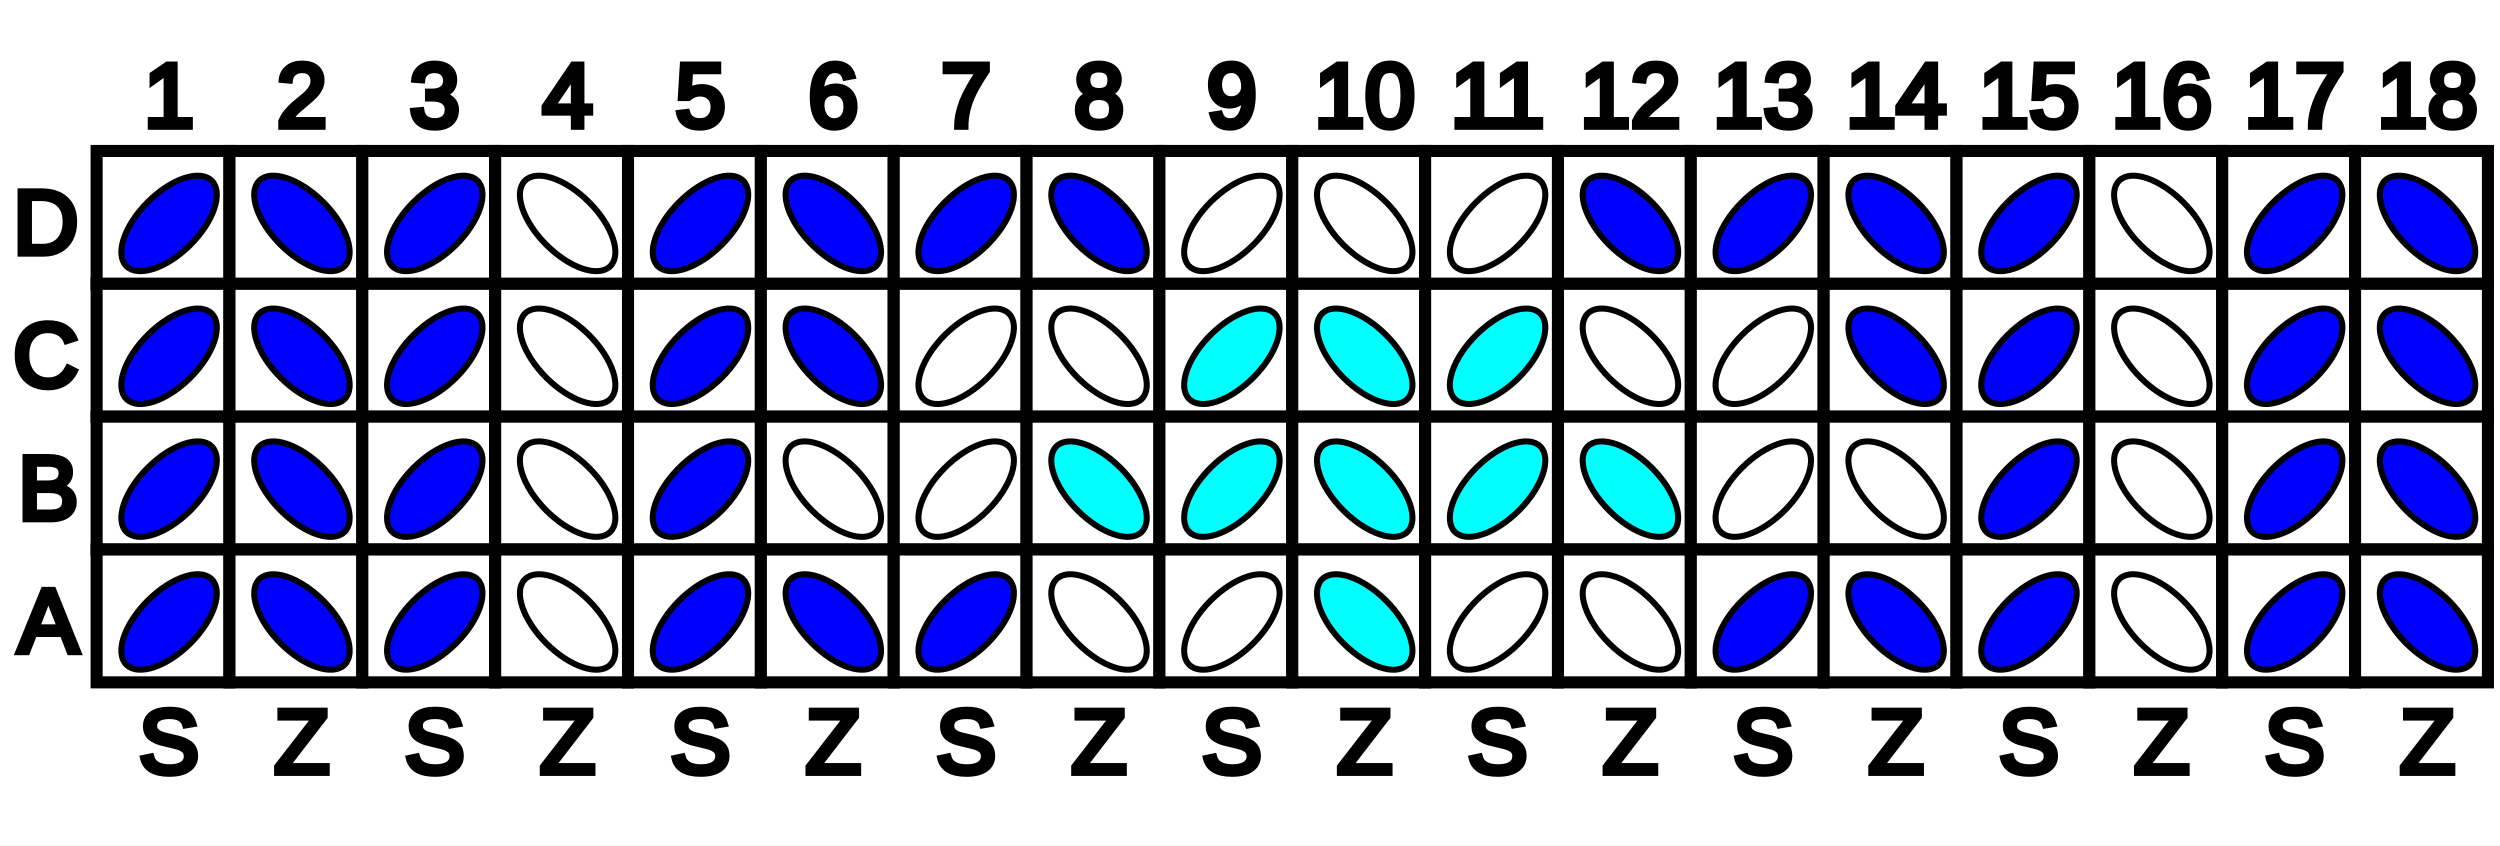
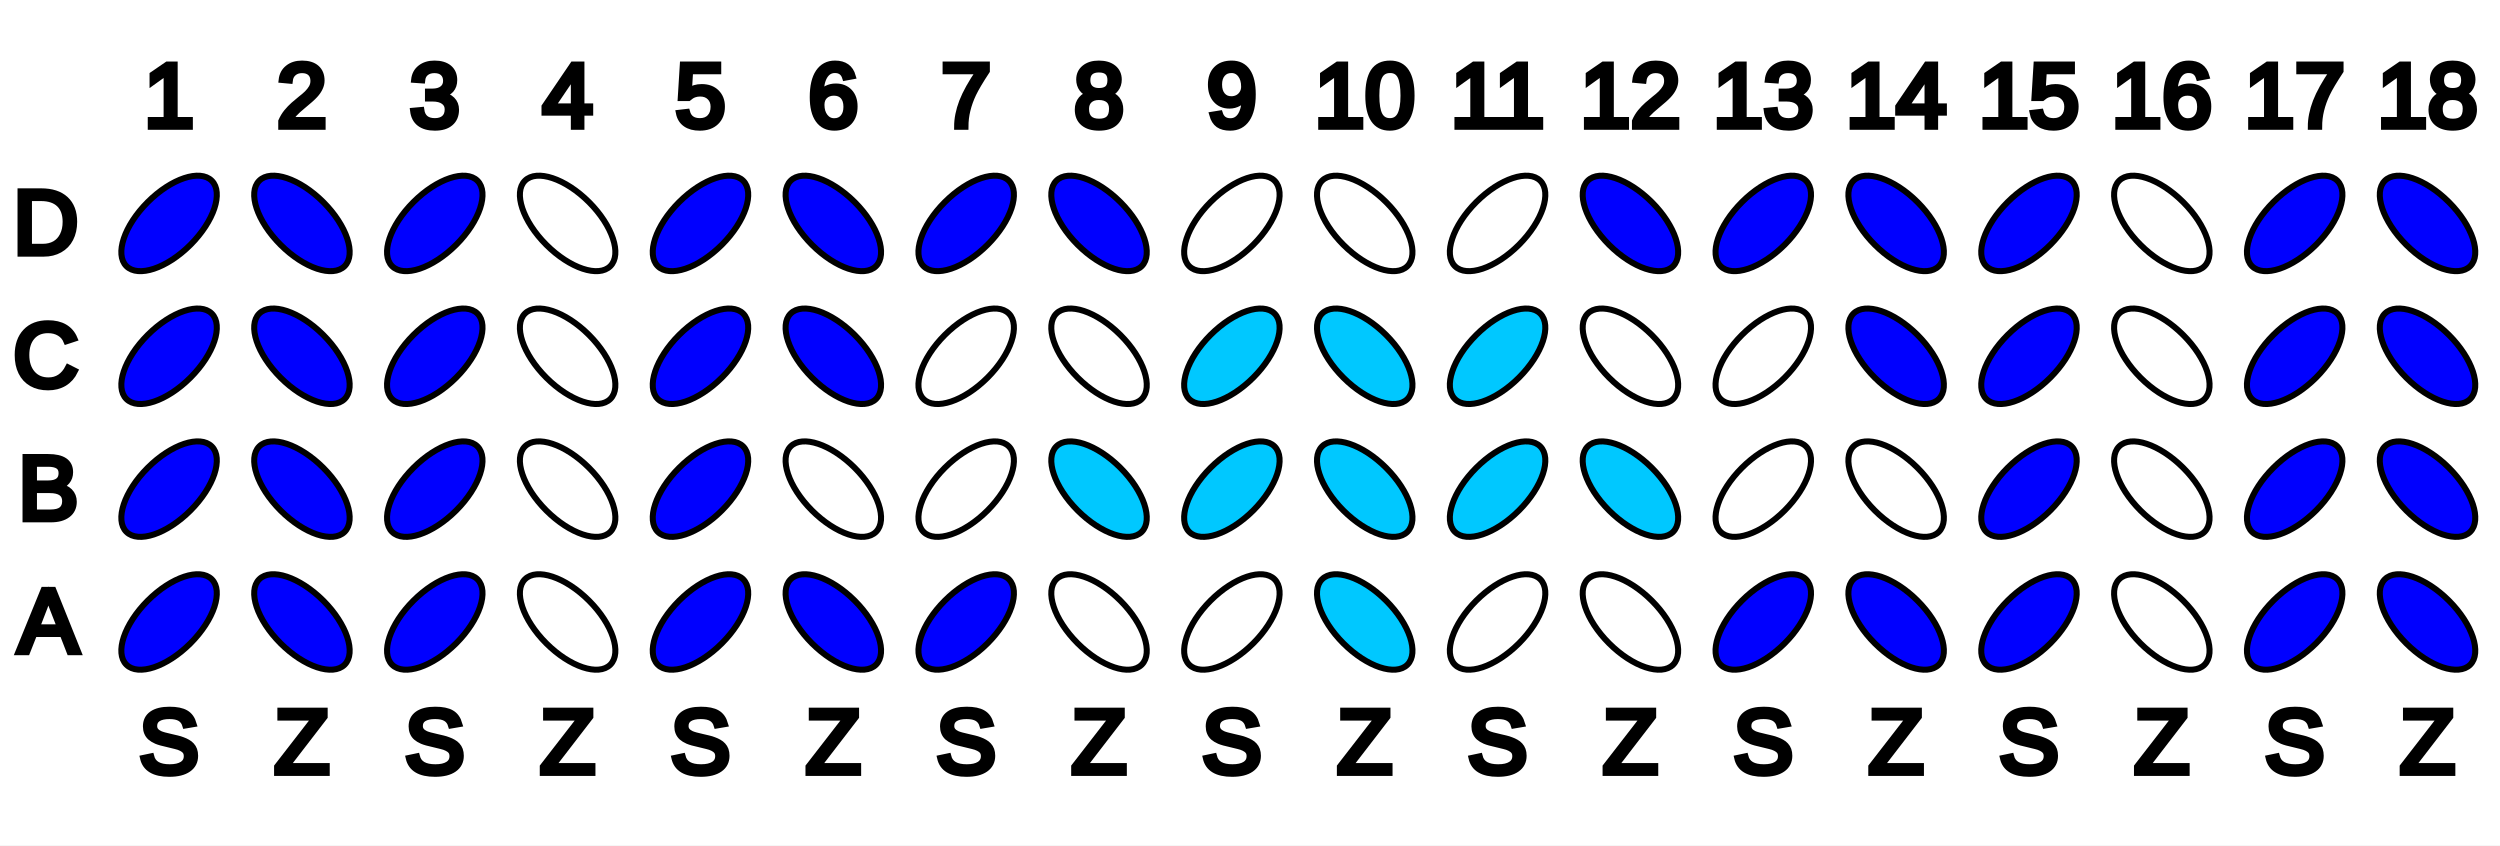
<svg xmlns="http://www.w3.org/2000/svg" version="1.1" viewBox="0 0 414 140" style="width: 414px; height: 140px;">
  <rect x="0" y="0" width="414" height="140" fill="#ffffff" stroke="#000000" stroke-width="0" />
  <pattern id="fillpat" x="0" y="0" width="4" height="4" patternUnits="userSpaceOnUse">
    <rect x="0" y="0" width="2" height="2" fill="#000000" stroke="#000000" stroke-width="0" />
    <rect x="2" y="2" width="2" height="2" fill="#000000" stroke="#000000" stroke-width="0" />
  </pattern>
  <g>
    <text x="28" y="21" stroke="#000000" style="font: 15px Arial; text-anchor: middle;">1</text>
    <text x="50" y="21" stroke="#000000" style="font: 15px Arial; text-anchor: middle;">2</text>
    <text x="72" y="21" stroke="#000000" style="font: 15px Arial; text-anchor: middle;">3</text>
    <text x="94" y="21" stroke="#000000" style="font: 15px Arial; text-anchor: middle;">4</text>
    <text x="116" y="21" stroke="#000000" style="font: 15px Arial; text-anchor: middle;">5</text>
    <text x="138" y="21" stroke="#000000" style="font: 15px Arial; text-anchor: middle;">6</text>
    <text x="160" y="21" stroke="#000000" style="font: 15px Arial; text-anchor: middle;">7</text>
    <text x="182" y="21" stroke="#000000" style="font: 15px Arial; text-anchor: middle;">8</text>
    <text x="204" y="21" stroke="#000000" style="font: 15px Arial; text-anchor: middle;">9</text>
    <text x="226" y="21" stroke="#000000" style="font: 15px Arial; text-anchor: middle;">10</text>
    <text x="248" y="21" stroke="#000000" style="font: 15px Arial; text-anchor: middle;">11</text>
    <text x="270" y="21" stroke="#000000" style="font: 15px Arial; text-anchor: middle;">12</text>
    <text x="292" y="21" stroke="#000000" style="font: 15px Arial; text-anchor: middle;">13</text>
    <text x="314" y="21" stroke="#000000" style="font: 15px Arial; text-anchor: middle;">14</text>
    <text x="336" y="21" stroke="#000000" style="font: 15px Arial; text-anchor: middle;">15</text>
    <text x="358" y="21" stroke="#000000" style="font: 15px Arial; text-anchor: middle;">16</text>
    <text x="380" y="21" stroke="#000000" style="font: 15px Arial; text-anchor: middle;">17</text>
    <text x="402" y="21" stroke="#000000" style="font: 15px Arial; text-anchor: middle;">18</text>
  </g>
  <g visibility="visible">
    <g>
      <text x="13" y="42" stroke="#000000" style="font: 15px Arial; text-anchor: end;">D</text>
      <text x="13" y="64" stroke="#000000" style="font: 15px Arial; text-anchor: end;">C</text>
      <text x="13" y="86" stroke="#000000" style="font: 15px Arial; text-anchor: end;">B</text>
      <text x="13" y="108" stroke="#000000" style="font: 15px Arial; text-anchor: end;">A</text>
      <text x="28" y="128" stroke="#000000" style="font: 15px Arial; text-anchor: middle;">S</text>
-       <rect x="16" y="25" width="22" height="22" fill="#ffffff" stroke-width="2" stroke="#000000" style="stroke-width: 2px;" />
+       <rect x="16" y="25" width="22" height="22" fill="#ffffff" stroke-width="2" stroke="#000000" style="stroke-width: 0px;" />
      <g transform="translate(28,37) rotate(-45)">
        <ellipse cx="0" cy="0" rx="10" ry="5" fill="#0000ff" stroke="#000000" stroke-width="1" />
      </g>
-       <rect x="16" y="47" width="22" height="22" fill="#ffffff" stroke-width="2" stroke="#000000" style="stroke-width: 2px;" />
+       <rect x="16" y="47" width="22" height="22" fill="#ffffff" stroke-width="2" stroke="#000000" style="stroke-width: 0px;" />
      <g transform="translate(28,59) rotate(-45)">
        <ellipse cx="0" cy="0" rx="10" ry="5" fill="#0000ff" stroke="#000000" stroke-width="1" />
      </g>
-       <rect x="16" y="69" width="22" height="22" fill="#ffffff" stroke-width="2" stroke="#000000" style="stroke-width: 2px;" />
+       <rect x="16" y="69" width="22" height="22" fill="#ffffff" stroke-width="2" stroke="#000000" style="stroke-width: 0px;" />
      <g transform="translate(28,81) rotate(-45)">
        <ellipse cx="0" cy="0" rx="10" ry="5" fill="#0000ff" stroke="#000000" stroke-width="1" />
      </g>
-       <rect x="16" y="91" width="22" height="22" fill="#ffffff" stroke-width="2" stroke="#000000" style="stroke-width: 2px;" />
+       <rect x="16" y="91" width="22" height="22" fill="#ffffff" stroke-width="2" stroke="#000000" style="stroke-width: 0px;" />
      <g transform="translate(28,103) rotate(-45)">
        <ellipse cx="0" cy="0" rx="10" ry="5" fill="#0000ff" stroke="#000000" stroke-width="1" />
      </g>
      <text x="50" y="128" stroke="#000000" style="font: 15px Arial; text-anchor: middle;">Z</text>
-       <rect x="38" y="25" width="22" height="22" fill="#ffffff" stroke-width="2" stroke="#000000" style="stroke-width: 2px;" />
+       <rect x="38" y="25" width="22" height="22" fill="#ffffff" stroke-width="2" stroke="#000000" style="stroke-width: 0px;" />
      <g transform="translate(50,37) rotate(45)">
        <ellipse cx="0" cy="0" rx="10" ry="5" fill="#0000ff" stroke="#000000" stroke-width="1" />
      </g>
-       <rect x="38" y="47" width="22" height="22" fill="#ffffff" stroke-width="2" stroke="#000000" style="stroke-width: 2px;" />
+       <rect x="38" y="47" width="22" height="22" fill="#ffffff" stroke-width="2" stroke="#000000" style="stroke-width: 0px;" />
      <g transform="translate(50,59) rotate(45)">
        <ellipse cx="0" cy="0" rx="10" ry="5" fill="#0000ff" stroke="#000000" stroke-width="1" />
      </g>
-       <rect x="38" y="69" width="22" height="22" fill="#ffffff" stroke-width="2" stroke="#000000" style="stroke-width: 2px;" />
+       <rect x="38" y="69" width="22" height="22" fill="#ffffff" stroke-width="2" stroke="#000000" style="stroke-width: 0px;" />
      <g transform="translate(50,81) rotate(45)">
        <ellipse cx="0" cy="0" rx="10" ry="5" fill="#0000ff" stroke="#000000" stroke-width="1" />
      </g>
-       <rect x="38" y="91" width="22" height="22" fill="#ffffff" stroke-width="2" stroke="#000000" style="stroke-width: 2px;" />
+       <rect x="38" y="91" width="22" height="22" fill="#ffffff" stroke-width="2" stroke="#000000" style="stroke-width: 0px;" />
      <g transform="translate(50,103) rotate(45)">
        <ellipse cx="0" cy="0" rx="10" ry="5" fill="#0000ff" stroke="#000000" stroke-width="1" />
      </g>
      <text x="72" y="128" stroke="#000000" style="font: 15px Arial; text-anchor: middle;">S</text>
-       <rect x="60" y="25" width="22" height="22" fill="#ffffff" stroke-width="2" stroke="#000000" style="stroke-width: 2px;" />
+       <rect x="60" y="25" width="22" height="22" fill="#ffffff" stroke-width="2" stroke="#000000" style="stroke-width: 0px;" />
      <g transform="translate(72,37) rotate(-45)">
        <ellipse cx="0" cy="0" rx="10" ry="5" fill="#0000ff" stroke="#000000" stroke-width="1" />
      </g>
-       <rect x="60" y="47" width="22" height="22" fill="#ffffff" stroke-width="2" stroke="#000000" style="stroke-width: 2px;" />
+       <rect x="60" y="47" width="22" height="22" fill="#ffffff" stroke-width="2" stroke="#000000" style="stroke-width: 0px;" />
      <g transform="translate(72,59) rotate(-45)">
        <ellipse cx="0" cy="0" rx="10" ry="5" fill="#0000ff" stroke="#000000" stroke-width="1" />
      </g>
-       <rect x="60" y="69" width="22" height="22" fill="#ffffff" stroke-width="2" stroke="#000000" style="stroke-width: 2px;" />
+       <rect x="60" y="69" width="22" height="22" fill="#ffffff" stroke-width="2" stroke="#000000" style="stroke-width: 0px;" />
      <g transform="translate(72,81) rotate(-45)">
        <ellipse cx="0" cy="0" rx="10" ry="5" fill="#0000ff" stroke="#000000" stroke-width="1" />
      </g>
-       <rect x="60" y="91" width="22" height="22" fill="#ffffff" stroke-width="2" stroke="#000000" style="stroke-width: 2px;" />
+       <rect x="60" y="91" width="22" height="22" fill="#ffffff" stroke-width="2" stroke="#000000" style="stroke-width: 0px;" />
      <g transform="translate(72,103) rotate(-45)">
        <ellipse cx="0" cy="0" rx="10" ry="5" fill="#0000ff" stroke="#000000" stroke-width="1" />
      </g>
      <text x="94" y="128" stroke="#000000" style="font: 15px Arial; text-anchor: middle;">Z</text>
-       <rect x="82" y="25" width="22" height="22" fill="#ffffff" stroke-width="2" stroke="#000000" style="stroke-width: 2px;" />
+       <rect x="82" y="25" width="22" height="22" fill="#ffffff" stroke-width="2" stroke="#000000" style="stroke-width: 0px;" />
      <g transform="translate(94,37) rotate(45)">
        <ellipse cx="0" cy="0" rx="10" ry="5" fill="#ffffff" stroke="#000000" stroke-width="1" />
      </g>
-       <rect x="82" y="47" width="22" height="22" fill="#ffffff" stroke-width="2" stroke="#000000" style="stroke-width: 2px;" />
+       <rect x="82" y="47" width="22" height="22" fill="#ffffff" stroke-width="2" stroke="#000000" style="stroke-width: 0px;" />
      <g transform="translate(94,59) rotate(45)">
        <ellipse cx="0" cy="0" rx="10" ry="5" fill="#ffffff" stroke="#000000" stroke-width="1" />
      </g>
-       <rect x="82" y="69" width="22" height="22" fill="#ffffff" stroke-width="2" stroke="#000000" style="stroke-width: 2px;" />
+       <rect x="82" y="69" width="22" height="22" fill="#ffffff" stroke-width="2" stroke="#000000" style="stroke-width: 0px;" />
      <g transform="translate(94,81) rotate(45)">
        <ellipse cx="0" cy="0" rx="10" ry="5" fill="#ffffff" stroke="#000000" stroke-width="1" />
      </g>
-       <rect x="82" y="91" width="22" height="22" fill="#ffffff" stroke-width="2" stroke="#000000" style="stroke-width: 2px;" />
+       <rect x="82" y="91" width="22" height="22" fill="#ffffff" stroke-width="2" stroke="#000000" style="stroke-width: 0px;" />
      <g transform="translate(94,103) rotate(45)">
        <ellipse cx="0" cy="0" rx="10" ry="5" fill="#ffffff" stroke="#000000" stroke-width="1" />
      </g>
      <text x="116" y="128" stroke="#000000" style="font: 15px Arial; text-anchor: middle;">S</text>
-       <rect x="104" y="25" width="22" height="22" fill="#ffffff" stroke-width="2" stroke="#000000" style="stroke-width: 2px;" />
+       <rect x="104" y="25" width="22" height="22" fill="#ffffff" stroke-width="2" stroke="#000000" style="stroke-width: 0px;" />
      <g transform="translate(116,37) rotate(-45)">
        <ellipse cx="0" cy="0" rx="10" ry="5" fill="#0000ff" stroke="#000000" stroke-width="1" />
      </g>
-       <rect x="104" y="47" width="22" height="22" fill="#ffffff" stroke-width="2" stroke="#000000" style="stroke-width: 2px;" />
+       <rect x="104" y="47" width="22" height="22" fill="#ffffff" stroke-width="2" stroke="#000000" style="stroke-width: 0px;" />
      <g transform="translate(116,59) rotate(-45)">
        <ellipse cx="0" cy="0" rx="10" ry="5" fill="#0000ff" stroke="#000000" stroke-width="1" />
      </g>
-       <rect x="104" y="69" width="22" height="22" fill="#ffffff" stroke-width="2" stroke="#000000" style="stroke-width: 2px;" />
+       <rect x="104" y="69" width="22" height="22" fill="#ffffff" stroke-width="2" stroke="#000000" style="stroke-width: 0px;" />
      <g transform="translate(116,81) rotate(-45)">
        <ellipse cx="0" cy="0" rx="10" ry="5" fill="#0000ff" stroke="#000000" stroke-width="1" />
      </g>
-       <rect x="104" y="91" width="22" height="22" fill="#ffffff" stroke-width="2" stroke="#000000" style="stroke-width: 2px;" />
+       <rect x="104" y="91" width="22" height="22" fill="#ffffff" stroke-width="2" stroke="#000000" style="stroke-width: 0px;" />
      <g transform="translate(116,103) rotate(-45)">
        <ellipse cx="0" cy="0" rx="10" ry="5" fill="#0000ff" stroke="#000000" stroke-width="1" />
      </g>
      <text x="138" y="128" stroke="#000000" style="font: 15px Arial; text-anchor: middle;">Z</text>
-       <rect x="126" y="25" width="22" height="22" fill="#ffffff" stroke-width="2" stroke="#000000" style="stroke-width: 2px;" />
+       <rect x="126" y="25" width="22" height="22" fill="#ffffff" stroke-width="2" stroke="#000000" style="stroke-width: 0px;" />
      <g transform="translate(138,37) rotate(45)">
        <ellipse cx="0" cy="0" rx="10" ry="5" fill="#0000ff" stroke="#000000" stroke-width="1" />
      </g>
-       <rect x="126" y="47" width="22" height="22" fill="#ffffff" stroke-width="2" stroke="#000000" style="stroke-width: 2px;" />
+       <rect x="126" y="47" width="22" height="22" fill="#ffffff" stroke-width="2" stroke="#000000" style="stroke-width: 0px;" />
      <g transform="translate(138,59) rotate(45)">
        <ellipse cx="0" cy="0" rx="10" ry="5" fill="#0000ff" stroke="#000000" stroke-width="1" />
      </g>
-       <rect x="126" y="69" width="22" height="22" fill="#ffffff" stroke-width="2" stroke="#000000" style="stroke-width: 2px;" />
+       <rect x="126" y="69" width="22" height="22" fill="#ffffff" stroke-width="2" stroke="#000000" style="stroke-width: 0px;" />
      <g transform="translate(138,81) rotate(45)">
        <ellipse cx="0" cy="0" rx="10" ry="5" fill="#ffffff" stroke="#000000" stroke-width="1" />
      </g>
-       <rect x="126" y="91" width="22" height="22" fill="#ffffff" stroke-width="2" stroke="#000000" style="stroke-width: 2px;" />
+       <rect x="126" y="91" width="22" height="22" fill="#ffffff" stroke-width="2" stroke="#000000" style="stroke-width: 0px;" />
      <g transform="translate(138,103) rotate(45)">
        <ellipse cx="0" cy="0" rx="10" ry="5" fill="#0000ff" stroke="#000000" stroke-width="1" />
      </g>
      <text x="160" y="128" stroke="#000000" style="font: 15px Arial; text-anchor: middle;">S</text>
-       <rect x="148" y="25" width="22" height="22" fill="#ffffff" stroke-width="2" stroke="#000000" style="stroke-width: 2px;" />
+       <rect x="148" y="25" width="22" height="22" fill="#ffffff" stroke-width="2" stroke="#000000" style="stroke-width: 0px;" />
      <g transform="translate(160,37) rotate(-45)">
        <ellipse cx="0" cy="0" rx="10" ry="5" fill="#0000ff" stroke="#000000" stroke-width="1" />
      </g>
-       <rect x="148" y="47" width="22" height="22" fill="#ffffff" stroke-width="2" stroke="#000000" style="stroke-width: 2px;" />
+       <rect x="148" y="47" width="22" height="22" fill="#ffffff" stroke-width="2" stroke="#000000" style="stroke-width: 0px;" />
      <g transform="translate(160,59) rotate(-45)">
        <ellipse cx="0" cy="0" rx="10" ry="5" fill="#ffffff" stroke="#000000" stroke-width="1" />
      </g>
-       <rect x="148" y="69" width="22" height="22" fill="#ffffff" stroke-width="2" stroke="#000000" style="stroke-width: 2px;" />
+       <rect x="148" y="69" width="22" height="22" fill="#ffffff" stroke-width="2" stroke="#000000" style="stroke-width: 0px;" />
      <g transform="translate(160,81) rotate(-45)">
        <ellipse cx="0" cy="0" rx="10" ry="5" fill="#ffffff" stroke="#000000" stroke-width="1" />
      </g>
-       <rect x="148" y="91" width="22" height="22" fill="#ffffff" stroke-width="2" stroke="#000000" style="stroke-width: 2px;" />
+       <rect x="148" y="91" width="22" height="22" fill="#ffffff" stroke-width="2" stroke="#000000" style="stroke-width: 0px;" />
      <g transform="translate(160,103) rotate(-45)">
        <ellipse cx="0" cy="0" rx="10" ry="5" fill="#0000ff" stroke="#000000" stroke-width="1" />
      </g>
      <text x="182" y="128" stroke="#000000" style="font: 15px Arial; text-anchor: middle;">Z</text>
-       <rect x="170" y="25" width="22" height="22" fill="#ffffff" stroke-width="2" stroke="#000000" style="stroke-width: 2px;" />
+       <rect x="170" y="25" width="22" height="22" fill="#ffffff" stroke-width="2" stroke="#000000" style="stroke-width: 0px;" />
      <g transform="translate(182,37) rotate(45)">
        <ellipse cx="0" cy="0" rx="10" ry="5" fill="#0000ff" stroke="#000000" stroke-width="1" />
      </g>
-       <rect x="170" y="47" width="22" height="22" fill="#ffffff" stroke-width="2" stroke="#000000" style="stroke-width: 2px;" />
+       <rect x="170" y="47" width="22" height="22" fill="#ffffff" stroke-width="2" stroke="#000000" style="stroke-width: 0px;" />
      <g transform="translate(182,59) rotate(45)">
        <ellipse cx="0" cy="0" rx="10" ry="5" fill="#ffffff" stroke="#000000" stroke-width="1" />
      </g>
-       <rect x="170" y="69" width="22" height="22" fill="#ffffff" stroke-width="2" stroke="#000000" style="stroke-width: 2px;" />
+       <rect x="170" y="69" width="22" height="22" fill="#ffffff" stroke-width="2" stroke="#000000" style="stroke-width: 0px;" />
      <g transform="translate(182,81) rotate(45)">
-         <ellipse cx="0" cy="0" rx="10" ry="5" fill="#00ffff" stroke="#000000" stroke-width="1" />
-       </g>
-       <rect x="170" y="91" width="22" height="22" fill="#ffffff" stroke-width="2" stroke="#000000" style="stroke-width: 2px;" />
+         <ellipse cx="0" cy="0" rx="10" ry="5" fill="#00c8ff" stroke="#000000" stroke-width="1" />
+       </g>
+       <rect x="170" y="91" width="22" height="22" fill="#ffffff" stroke-width="2" stroke="#000000" style="stroke-width: 0px;" />
      <g transform="translate(182,103) rotate(45)">
        <ellipse cx="0" cy="0" rx="10" ry="5" fill="#ffffff" stroke="#000000" stroke-width="1" />
      </g>
      <text x="204" y="128" stroke="#000000" style="font: 15px Arial; text-anchor: middle;">S</text>
-       <rect x="192" y="25" width="22" height="22" fill="#ffffff" stroke-width="2" stroke="#000000" style="stroke-width: 2px;" />
+       <rect x="192" y="25" width="22" height="22" fill="#ffffff" stroke-width="2" stroke="#000000" style="stroke-width: 0px;" />
      <g transform="translate(204,37) rotate(-45)">
        <ellipse cx="0" cy="0" rx="10" ry="5" fill="#ffffff" stroke="#000000" stroke-width="1" />
      </g>
-       <rect x="192" y="47" width="22" height="22" fill="#ffffff" stroke-width="2" stroke="#000000" style="stroke-width: 2px;" />
+       <rect x="192" y="47" width="22" height="22" fill="#ffffff" stroke-width="2" stroke="#000000" style="stroke-width: 0px;" />
      <g transform="translate(204,59) rotate(-45)">
-         <ellipse cx="0" cy="0" rx="10" ry="5" fill="#00ffff" stroke="#000000" stroke-width="1" />
-       </g>
-       <rect x="192" y="69" width="22" height="22" fill="#ffffff" stroke-width="2" stroke="#000000" style="stroke-width: 2px;" />
+         <ellipse cx="0" cy="0" rx="10" ry="5" fill="#00c8ff" stroke="#000000" stroke-width="1" />
+       </g>
+       <rect x="192" y="69" width="22" height="22" fill="#ffffff" stroke-width="2" stroke="#000000" style="stroke-width: 0px;" />
      <g transform="translate(204,81) rotate(-45)">
-         <ellipse cx="0" cy="0" rx="10" ry="5" fill="#00ffff" stroke="#000000" stroke-width="1" />
-       </g>
-       <rect x="192" y="91" width="22" height="22" fill="#ffffff" stroke-width="2" stroke="#000000" style="stroke-width: 2px;" />
+         <ellipse cx="0" cy="0" rx="10" ry="5" fill="#00c8ff" stroke="#000000" stroke-width="1" />
+       </g>
+       <rect x="192" y="91" width="22" height="22" fill="#ffffff" stroke-width="2" stroke="#000000" style="stroke-width: 0px;" />
      <g transform="translate(204,103) rotate(-45)">
        <ellipse cx="0" cy="0" rx="10" ry="5" fill="#ffffff" stroke="#000000" stroke-width="1" />
      </g>
      <text x="226" y="128" stroke="#000000" style="font: 15px Arial; text-anchor: middle;">Z</text>
-       <rect x="214" y="25" width="22" height="22" fill="#ffffff" stroke-width="2" stroke="#000000" style="stroke-width: 2px;" />
+       <rect x="214" y="25" width="22" height="22" fill="#ffffff" stroke-width="2" stroke="#000000" style="stroke-width: 0px;" />
      <g transform="translate(226,37) rotate(45)">
        <ellipse cx="0" cy="0" rx="10" ry="5" fill="#ffffff" stroke="#000000" stroke-width="1" />
      </g>
-       <rect x="214" y="47" width="22" height="22" fill="#ffffff" stroke-width="2" stroke="#000000" style="stroke-width: 2px;" />
+       <rect x="214" y="47" width="22" height="22" fill="#ffffff" stroke-width="2" stroke="#000000" style="stroke-width: 0px;" />
      <g transform="translate(226,59) rotate(45)">
-         <ellipse cx="0" cy="0" rx="10" ry="5" fill="#00ffff" stroke="#000000" stroke-width="1" />
-       </g>
-       <rect x="214" y="69" width="22" height="22" fill="#ffffff" stroke-width="2" stroke="#000000" style="stroke-width: 2px;" />
+         <ellipse cx="0" cy="0" rx="10" ry="5" fill="#00c8ff" stroke="#000000" stroke-width="1" />
+       </g>
+       <rect x="214" y="69" width="22" height="22" fill="#ffffff" stroke-width="2" stroke="#000000" style="stroke-width: 0px;" />
      <g transform="translate(226,81) rotate(45)">
-         <ellipse cx="0" cy="0" rx="10" ry="5" fill="#00ffff" stroke="#000000" stroke-width="1" />
-       </g>
-       <rect x="214" y="91" width="22" height="22" fill="#ffffff" stroke-width="2" stroke="#000000" style="stroke-width: 2px;" />
+         <ellipse cx="0" cy="0" rx="10" ry="5" fill="#00c8ff" stroke="#000000" stroke-width="1" />
+       </g>
+       <rect x="214" y="91" width="22" height="22" fill="#ffffff" stroke-width="2" stroke="#000000" style="stroke-width: 0px;" />
      <g transform="translate(226,103) rotate(45)">
-         <ellipse cx="0" cy="0" rx="10" ry="5" fill="#00ffff" stroke="#000000" stroke-width="1" />
+         <ellipse cx="0" cy="0" rx="10" ry="5" fill="#00c8ff" stroke="#000000" stroke-width="1" />
      </g>
      <text x="248" y="128" stroke="#000000" style="font: 15px Arial; text-anchor: middle;">S</text>
-       <rect x="236" y="25" width="22" height="22" fill="#ffffff" stroke-width="2" stroke="#000000" style="stroke-width: 2px;" />
+       <rect x="236" y="25" width="22" height="22" fill="#ffffff" stroke-width="2" stroke="#000000" style="stroke-width: 0px;" />
      <g transform="translate(248,37) rotate(-45)">
        <ellipse cx="0" cy="0" rx="10" ry="5" fill="#ffffff" stroke="#000000" stroke-width="1" />
      </g>
-       <rect x="236" y="47" width="22" height="22" fill="#ffffff" stroke-width="2" stroke="#000000" style="stroke-width: 2px;" />
+       <rect x="236" y="47" width="22" height="22" fill="#ffffff" stroke-width="2" stroke="#000000" style="stroke-width: 0px;" />
      <g transform="translate(248,59) rotate(-45)">
-         <ellipse cx="0" cy="0" rx="10" ry="5" fill="#00ffff" stroke="#000000" stroke-width="1" />
-       </g>
-       <rect x="236" y="69" width="22" height="22" fill="#ffffff" stroke-width="2" stroke="#000000" style="stroke-width: 2px;" />
+         <ellipse cx="0" cy="0" rx="10" ry="5" fill="#00c8ff" stroke="#000000" stroke-width="1" />
+       </g>
+       <rect x="236" y="69" width="22" height="22" fill="#ffffff" stroke-width="2" stroke="#000000" style="stroke-width: 0px;" />
      <g transform="translate(248,81) rotate(-45)">
-         <ellipse cx="0" cy="0" rx="10" ry="5" fill="#00ffff" stroke="#000000" stroke-width="1" />
-       </g>
-       <rect x="236" y="91" width="22" height="22" fill="#ffffff" stroke-width="2" stroke="#000000" style="stroke-width: 2px;" />
+         <ellipse cx="0" cy="0" rx="10" ry="5" fill="#00c8ff" stroke="#000000" stroke-width="1" />
+       </g>
+       <rect x="236" y="91" width="22" height="22" fill="#ffffff" stroke-width="2" stroke="#000000" style="stroke-width: 0px;" />
      <g transform="translate(248,103) rotate(-45)">
        <ellipse cx="0" cy="0" rx="10" ry="5" fill="#ffffff" stroke="#000000" stroke-width="1" />
      </g>
      <text x="270" y="128" stroke="#000000" style="font: 15px Arial; text-anchor: middle;">Z</text>
-       <rect x="258" y="25" width="22" height="22" fill="#ffffff" stroke-width="2" stroke="#000000" style="stroke-width: 2px;" />
+       <rect x="258" y="25" width="22" height="22" fill="#ffffff" stroke-width="2" stroke="#000000" style="stroke-width: 0px;" />
      <g transform="translate(270,37) rotate(45)">
        <ellipse cx="0" cy="0" rx="10" ry="5" fill="#0000ff" stroke="#000000" stroke-width="1" />
      </g>
-       <rect x="258" y="47" width="22" height="22" fill="#ffffff" stroke-width="2" stroke="#000000" style="stroke-width: 2px;" />
+       <rect x="258" y="47" width="22" height="22" fill="#ffffff" stroke-width="2" stroke="#000000" style="stroke-width: 0px;" />
      <g transform="translate(270,59) rotate(45)">
        <ellipse cx="0" cy="0" rx="10" ry="5" fill="#ffffff" stroke="#000000" stroke-width="1" />
      </g>
-       <rect x="258" y="69" width="22" height="22" fill="#ffffff" stroke-width="2" stroke="#000000" style="stroke-width: 2px;" />
+       <rect x="258" y="69" width="22" height="22" fill="#ffffff" stroke-width="2" stroke="#000000" style="stroke-width: 0px;" />
      <g transform="translate(270,81) rotate(45)">
-         <ellipse cx="0" cy="0" rx="10" ry="5" fill="#00ffff" stroke="#000000" stroke-width="1" />
-       </g>
-       <rect x="258" y="91" width="22" height="22" fill="#ffffff" stroke-width="2" stroke="#000000" style="stroke-width: 2px;" />
+         <ellipse cx="0" cy="0" rx="10" ry="5" fill="#00c8ff" stroke="#000000" stroke-width="1" />
+       </g>
+       <rect x="258" y="91" width="22" height="22" fill="#ffffff" stroke-width="2" stroke="#000000" style="stroke-width: 0px;" />
      <g transform="translate(270,103) rotate(45)">
        <ellipse cx="0" cy="0" rx="10" ry="5" fill="#ffffff" stroke="#000000" stroke-width="1" />
      </g>
      <text x="292" y="128" stroke="#000000" style="font: 15px Arial; text-anchor: middle;">S</text>
-       <rect x="280" y="25" width="22" height="22" fill="#ffffff" stroke-width="2" stroke="#000000" style="stroke-width: 2px;" />
+       <rect x="280" y="25" width="22" height="22" fill="#ffffff" stroke-width="2" stroke="#000000" style="stroke-width: 0px;" />
      <g transform="translate(292,37) rotate(-45)">
        <ellipse cx="0" cy="0" rx="10" ry="5" fill="#0000ff" stroke="#000000" stroke-width="1" />
      </g>
-       <rect x="280" y="47" width="22" height="22" fill="#ffffff" stroke-width="2" stroke="#000000" style="stroke-width: 2px;" />
+       <rect x="280" y="47" width="22" height="22" fill="#ffffff" stroke-width="2" stroke="#000000" style="stroke-width: 0px;" />
      <g transform="translate(292,59) rotate(-45)">
        <ellipse cx="0" cy="0" rx="10" ry="5" fill="#ffffff" stroke="#000000" stroke-width="1" />
      </g>
-       <rect x="280" y="69" width="22" height="22" fill="#ffffff" stroke-width="2" stroke="#000000" style="stroke-width: 2px;" />
+       <rect x="280" y="69" width="22" height="22" fill="#ffffff" stroke-width="2" stroke="#000000" style="stroke-width: 0px;" />
      <g transform="translate(292,81) rotate(-45)">
        <ellipse cx="0" cy="0" rx="10" ry="5" fill="#ffffff" stroke="#000000" stroke-width="1" />
      </g>
-       <rect x="280" y="91" width="22" height="22" fill="#ffffff" stroke-width="2" stroke="#000000" style="stroke-width: 2px;" />
+       <rect x="280" y="91" width="22" height="22" fill="#ffffff" stroke-width="2" stroke="#000000" style="stroke-width: 0px;" />
      <g transform="translate(292,103) rotate(-45)">
        <ellipse cx="0" cy="0" rx="10" ry="5" fill="#0000ff" stroke="#000000" stroke-width="1" />
      </g>
      <text x="314" y="128" stroke="#000000" style="font: 15px Arial; text-anchor: middle;">Z</text>
-       <rect x="302" y="25" width="22" height="22" fill="#ffffff" stroke-width="2" stroke="#000000" style="stroke-width: 2px;" />
+       <rect x="302" y="25" width="22" height="22" fill="#ffffff" stroke-width="2" stroke="#000000" style="stroke-width: 0px;" />
      <g transform="translate(314,37) rotate(45)">
        <ellipse cx="0" cy="0" rx="10" ry="5" fill="#0000ff" stroke="#000000" stroke-width="1" />
      </g>
-       <rect x="302" y="47" width="22" height="22" fill="#ffffff" stroke-width="2" stroke="#000000" style="stroke-width: 2px;" />
+       <rect x="302" y="47" width="22" height="22" fill="#ffffff" stroke-width="2" stroke="#000000" style="stroke-width: 0px;" />
      <g transform="translate(314,59) rotate(45)">
        <ellipse cx="0" cy="0" rx="10" ry="5" fill="#0000ff" stroke="#000000" stroke-width="1" />
      </g>
-       <rect x="302" y="69" width="22" height="22" fill="#ffffff" stroke-width="2" stroke="#000000" style="stroke-width: 2px;" />
+       <rect x="302" y="69" width="22" height="22" fill="#ffffff" stroke-width="2" stroke="#000000" style="stroke-width: 0px;" />
      <g transform="translate(314,81) rotate(45)">
        <ellipse cx="0" cy="0" rx="10" ry="5" fill="#ffffff" stroke="#000000" stroke-width="1" />
      </g>
-       <rect x="302" y="91" width="22" height="22" fill="#ffffff" stroke-width="2" stroke="#000000" style="stroke-width: 2px;" />
+       <rect x="302" y="91" width="22" height="22" fill="#ffffff" stroke-width="2" stroke="#000000" style="stroke-width: 0px;" />
      <g transform="translate(314,103) rotate(45)">
        <ellipse cx="0" cy="0" rx="10" ry="5" fill="#0000ff" stroke="#000000" stroke-width="1" />
      </g>
      <text x="336" y="128" stroke="#000000" style="font: 15px Arial; text-anchor: middle;">S</text>
-       <rect x="324" y="25" width="22" height="22" fill="#ffffff" stroke-width="2" stroke="#000000" style="stroke-width: 2px;" />
+       <rect x="324" y="25" width="22" height="22" fill="#ffffff" stroke-width="2" stroke="#000000" style="stroke-width: 0px;" />
      <g transform="translate(336,37) rotate(-45)">
        <ellipse cx="0" cy="0" rx="10" ry="5" fill="#0000ff" stroke="#000000" stroke-width="1" />
      </g>
-       <rect x="324" y="47" width="22" height="22" fill="#ffffff" stroke-width="2" stroke="#000000" style="stroke-width: 2px;" />
+       <rect x="324" y="47" width="22" height="22" fill="#ffffff" stroke-width="2" stroke="#000000" style="stroke-width: 0px;" />
      <g transform="translate(336,59) rotate(-45)">
        <ellipse cx="0" cy="0" rx="10" ry="5" fill="#0000ff" stroke="#000000" stroke-width="1" />
      </g>
-       <rect x="324" y="69" width="22" height="22" fill="#ffffff" stroke-width="2" stroke="#000000" style="stroke-width: 2px;" />
+       <rect x="324" y="69" width="22" height="22" fill="#ffffff" stroke-width="2" stroke="#000000" style="stroke-width: 0px;" />
      <g transform="translate(336,81) rotate(-45)">
        <ellipse cx="0" cy="0" rx="10" ry="5" fill="#0000ff" stroke="#000000" stroke-width="1" />
      </g>
-       <rect x="324" y="91" width="22" height="22" fill="#ffffff" stroke-width="2" stroke="#000000" style="stroke-width: 2px;" />
+       <rect x="324" y="91" width="22" height="22" fill="#ffffff" stroke-width="2" stroke="#000000" style="stroke-width: 0px;" />
      <g transform="translate(336,103) rotate(-45)">
        <ellipse cx="0" cy="0" rx="10" ry="5" fill="#0000ff" stroke="#000000" stroke-width="1" />
      </g>
      <text x="358" y="128" stroke="#000000" style="font: 15px Arial; text-anchor: middle;">Z</text>
-       <rect x="346" y="25" width="22" height="22" fill="#ffffff" stroke-width="2" stroke="#000000" style="stroke-width: 2px;" />
+       <rect x="346" y="25" width="22" height="22" fill="#ffffff" stroke-width="2" stroke="#000000" style="stroke-width: 0px;" />
      <g transform="translate(358,37) rotate(45)">
        <ellipse cx="0" cy="0" rx="10" ry="5" fill="#ffffff" stroke="#000000" stroke-width="1" />
      </g>
-       <rect x="346" y="47" width="22" height="22" fill="#ffffff" stroke-width="2" stroke="#000000" style="stroke-width: 2px;" />
+       <rect x="346" y="47" width="22" height="22" fill="#ffffff" stroke-width="2" stroke="#000000" style="stroke-width: 0px;" />
      <g transform="translate(358,59) rotate(45)">
        <ellipse cx="0" cy="0" rx="10" ry="5" fill="#ffffff" stroke="#000000" stroke-width="1" />
      </g>
-       <rect x="346" y="69" width="22" height="22" fill="#ffffff" stroke-width="2" stroke="#000000" style="stroke-width: 2px;" />
+       <rect x="346" y="69" width="22" height="22" fill="#ffffff" stroke-width="2" stroke="#000000" style="stroke-width: 0px;" />
      <g transform="translate(358,81) rotate(45)">
        <ellipse cx="0" cy="0" rx="10" ry="5" fill="#ffffff" stroke="#000000" stroke-width="1" />
      </g>
-       <rect x="346" y="91" width="22" height="22" fill="#ffffff" stroke-width="2" stroke="#000000" style="stroke-width: 2px;" />
+       <rect x="346" y="91" width="22" height="22" fill="#ffffff" stroke-width="2" stroke="#000000" style="stroke-width: 0px;" />
      <g transform="translate(358,103) rotate(45)">
        <ellipse cx="0" cy="0" rx="10" ry="5" fill="#ffffff" stroke="#000000" stroke-width="1" />
      </g>
      <text x="380" y="128" stroke="#000000" style="font: 15px Arial; text-anchor: middle;">S</text>
-       <rect x="368" y="25" width="22" height="22" fill="#ffffff" stroke-width="2" stroke="#000000" style="stroke-width: 2px;" />
+       <rect x="368" y="25" width="22" height="22" fill="#ffffff" stroke-width="2" stroke="#000000" style="stroke-width: 0px;" />
      <g transform="translate(380,37) rotate(-45)">
        <ellipse cx="0" cy="0" rx="10" ry="5" fill="#0000ff" stroke="#000000" stroke-width="1" />
      </g>
-       <rect x="368" y="47" width="22" height="22" fill="#ffffff" stroke-width="2" stroke="#000000" style="stroke-width: 2px;" />
+       <rect x="368" y="47" width="22" height="22" fill="#ffffff" stroke-width="2" stroke="#000000" style="stroke-width: 0px;" />
      <g transform="translate(380,59) rotate(-45)">
        <ellipse cx="0" cy="0" rx="10" ry="5" fill="#0000ff" stroke="#000000" stroke-width="1" />
      </g>
-       <rect x="368" y="69" width="22" height="22" fill="#ffffff" stroke-width="2" stroke="#000000" style="stroke-width: 2px;" />
+       <rect x="368" y="69" width="22" height="22" fill="#ffffff" stroke-width="2" stroke="#000000" style="stroke-width: 0px;" />
      <g transform="translate(380,81) rotate(-45)">
        <ellipse cx="0" cy="0" rx="10" ry="5" fill="#0000ff" stroke="#000000" stroke-width="1" />
      </g>
-       <rect x="368" y="91" width="22" height="22" fill="#ffffff" stroke-width="2" stroke="#000000" style="stroke-width: 2px;" />
+       <rect x="368" y="91" width="22" height="22" fill="#ffffff" stroke-width="2" stroke="#000000" style="stroke-width: 0px;" />
      <g transform="translate(380,103) rotate(-45)">
        <ellipse cx="0" cy="0" rx="10" ry="5" fill="#0000ff" stroke="#000000" stroke-width="1" />
      </g>
      <text x="402" y="128" stroke="#000000" style="font: 15px Arial; text-anchor: middle;">Z</text>
-       <rect x="390" y="25" width="22" height="22" fill="#ffffff" stroke-width="2" stroke="#000000" style="stroke-width: 2px;" />
+       <rect x="390" y="25" width="22" height="22" fill="#ffffff" stroke-width="2" stroke="#000000" style="stroke-width: 0px;" />
      <g transform="translate(402,37) rotate(45)">
        <ellipse cx="0" cy="0" rx="10" ry="5" fill="#0000ff" stroke="#000000" stroke-width="1" />
      </g>
-       <rect x="390" y="47" width="22" height="22" fill="#ffffff" stroke-width="2" stroke="#000000" style="stroke-width: 2px;" />
+       <rect x="390" y="47" width="22" height="22" fill="#ffffff" stroke-width="2" stroke="#000000" style="stroke-width: 0px;" />
      <g transform="translate(402,59) rotate(45)">
        <ellipse cx="0" cy="0" rx="10" ry="5" fill="#0000ff" stroke="#000000" stroke-width="1" />
      </g>
-       <rect x="390" y="69" width="22" height="22" fill="#ffffff" stroke-width="2" stroke="#000000" style="stroke-width: 2px;" />
+       <rect x="390" y="69" width="22" height="22" fill="#ffffff" stroke-width="2" stroke="#000000" style="stroke-width: 0px;" />
      <g transform="translate(402,81) rotate(45)">
        <ellipse cx="0" cy="0" rx="10" ry="5" fill="#0000ff" stroke="#000000" stroke-width="1" />
      </g>
-       <rect x="390" y="91" width="22" height="22" fill="#ffffff" stroke-width="2" stroke="#000000" style="stroke-width: 2px;" />
+       <rect x="390" y="91" width="22" height="22" fill="#ffffff" stroke-width="2" stroke="#000000" style="stroke-width: 0px;" />
      <g transform="translate(402,103) rotate(45)">
        <ellipse cx="0" cy="0" rx="10" ry="5" fill="#0000ff" stroke="#000000" stroke-width="1" />
      </g>
    </g>
  </g>
  <g>
    <line x1="16" y1="0" x2="16" y2="0" stroke="#000000" stroke-width="8" visibility="hidden" />
  </g>
  <g>
    <line x1="16" y1="25" x2="16" y2="25" stroke="#000000" stroke-width="8" visibility="hidden" />
    <line x1="14" y1="25" x2="414" y2="25" stroke="#000000" stroke-width="8" visibility="hidden" />
  </g>
</svg>
